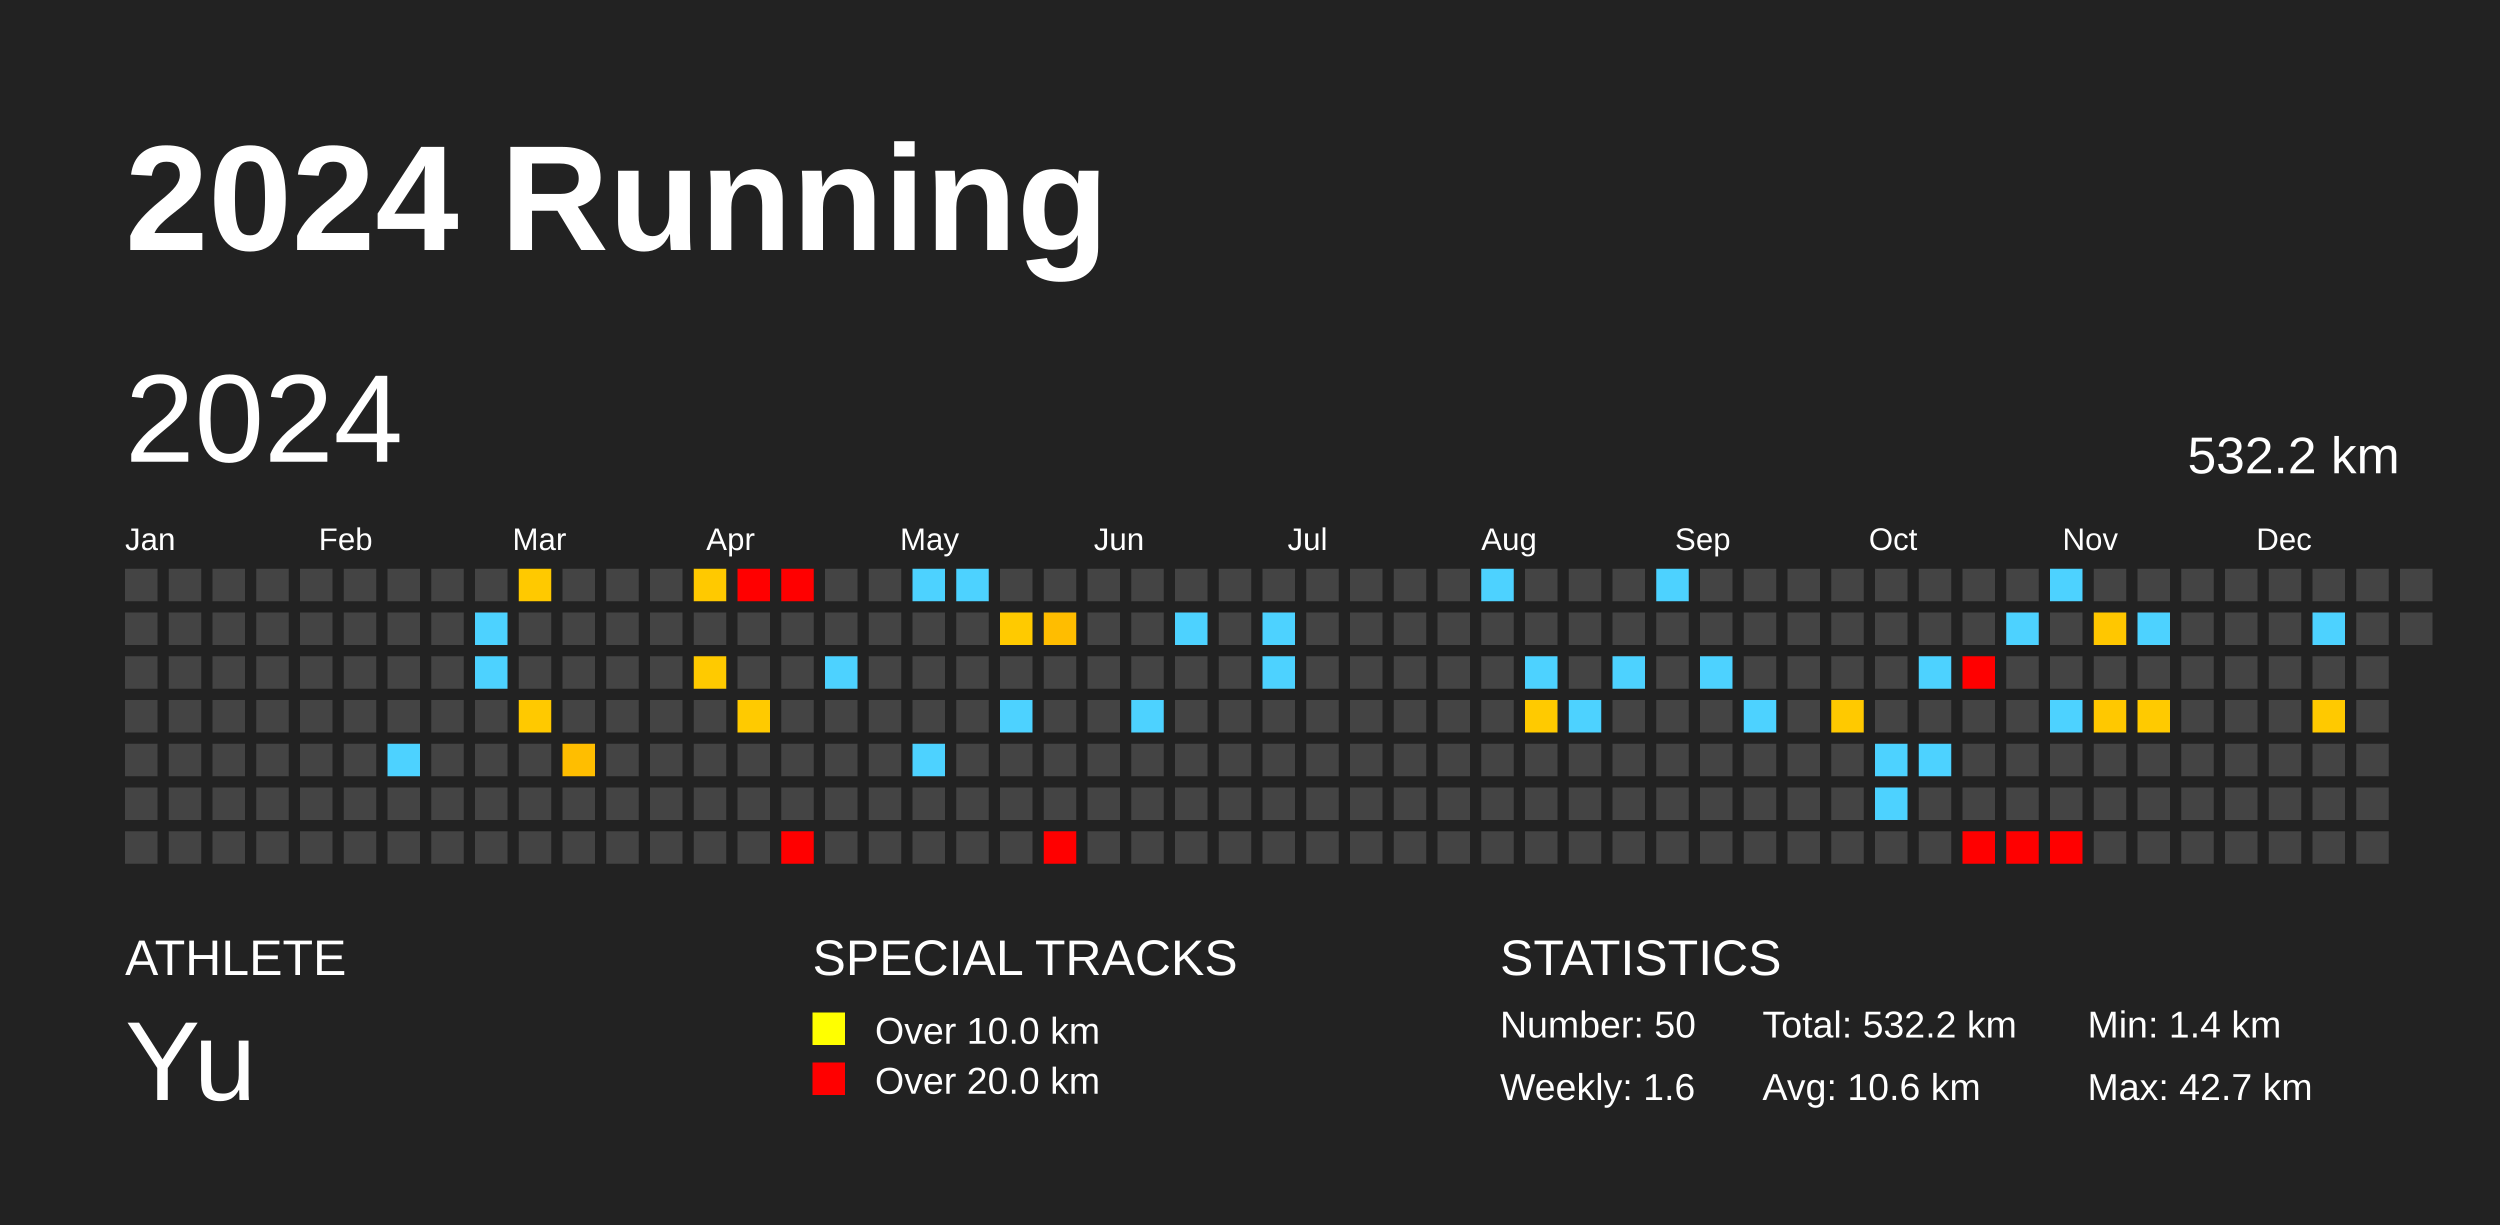
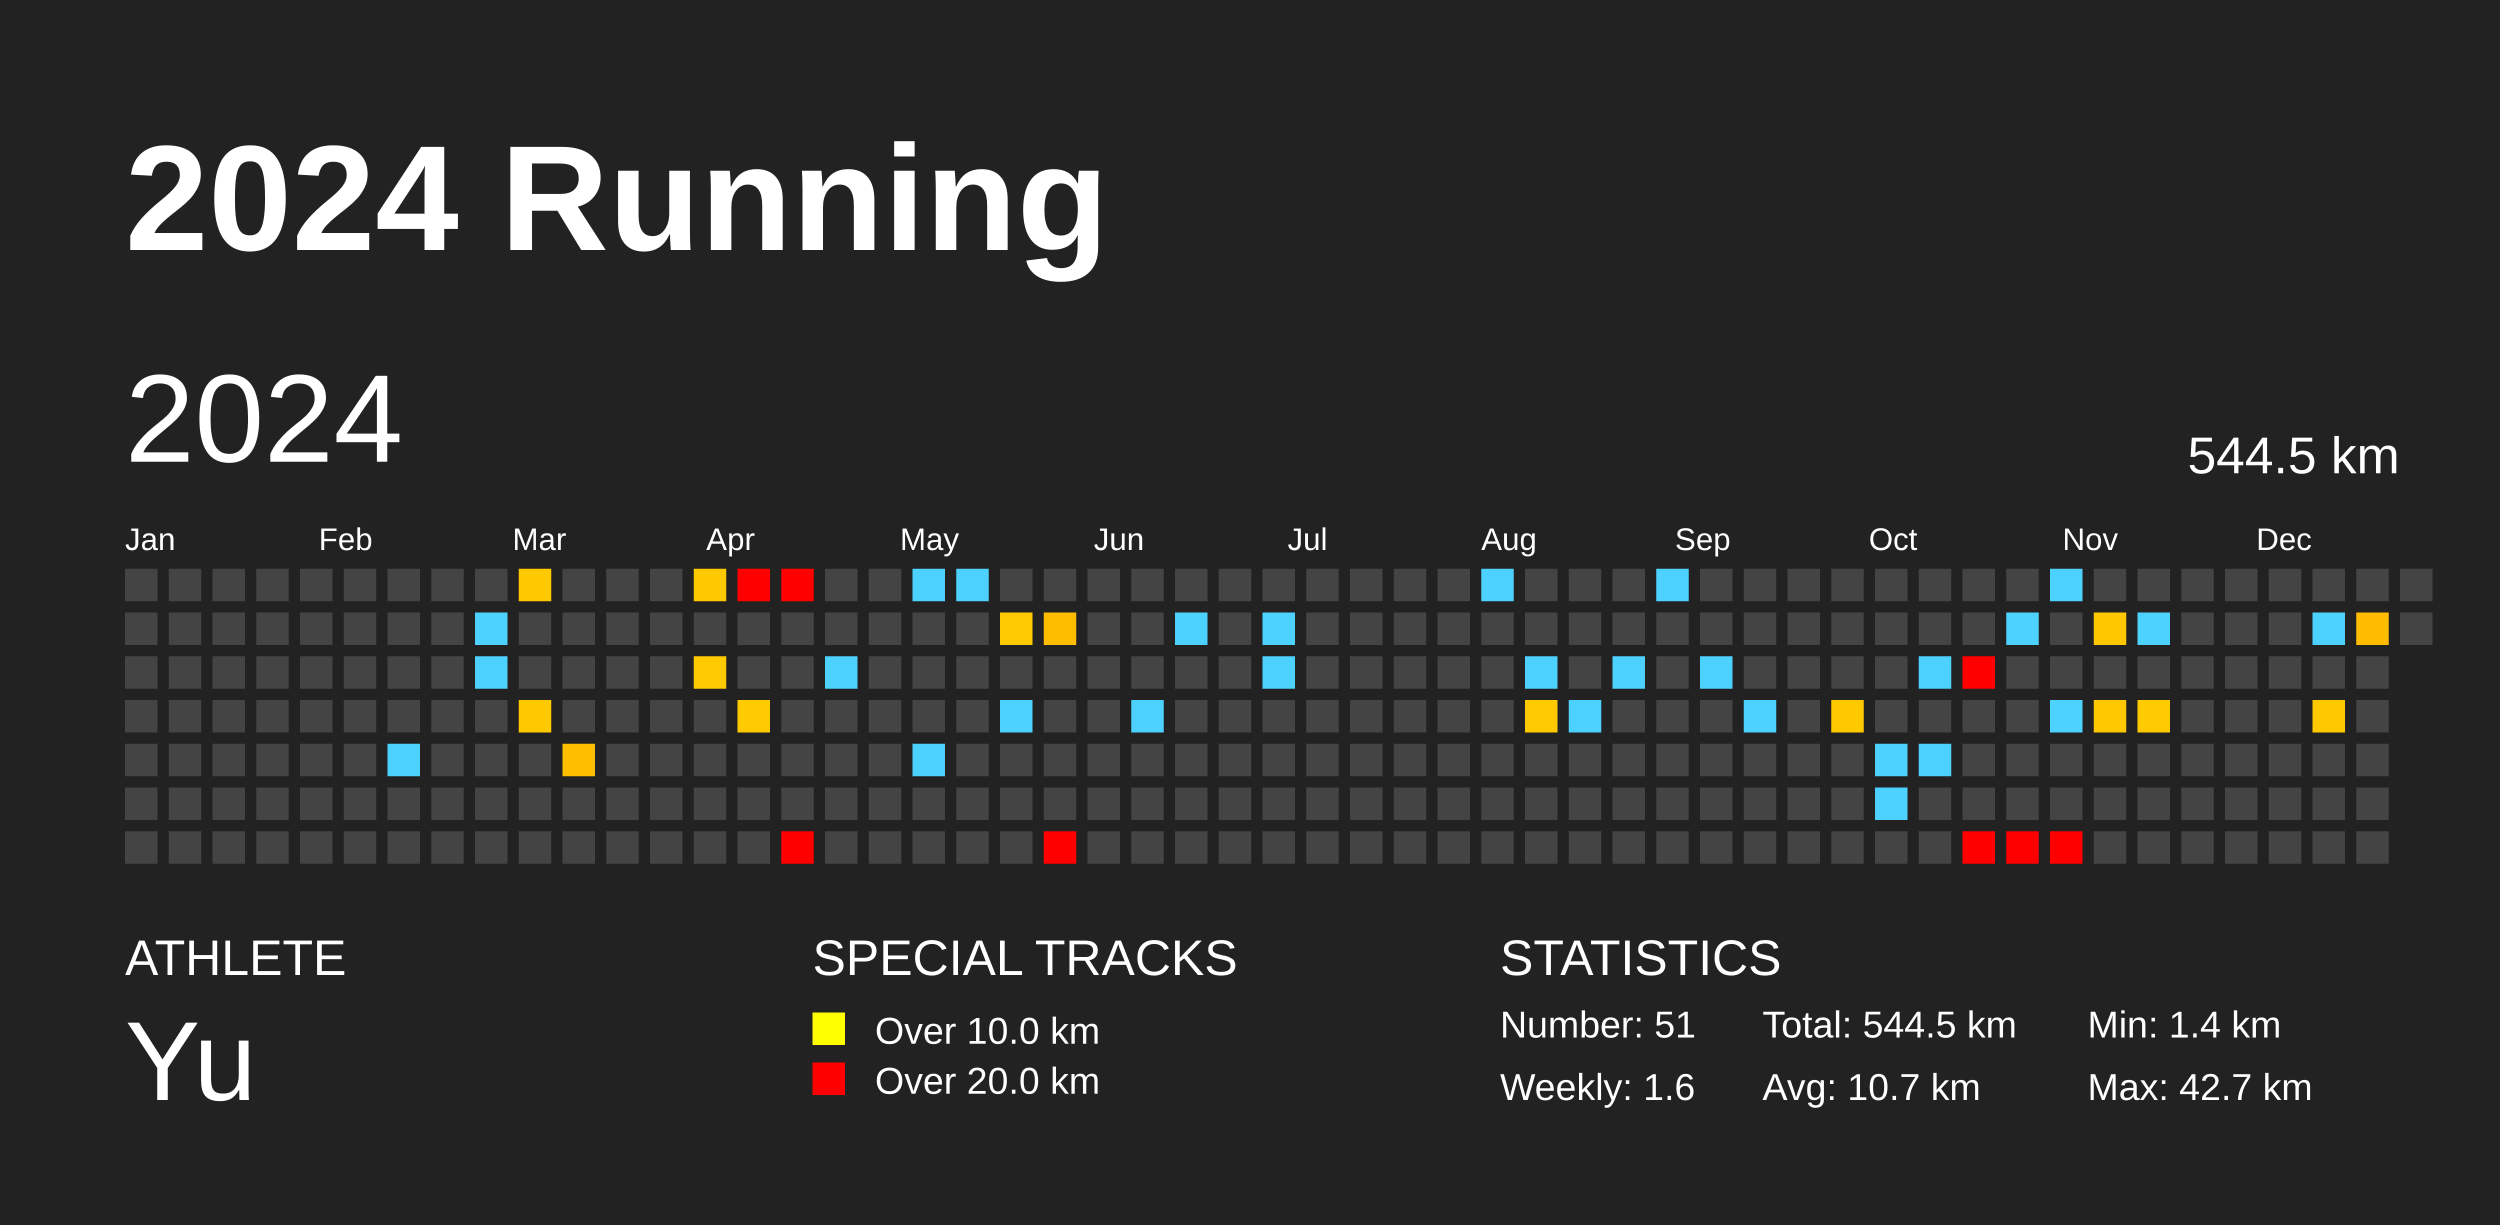
<svg xmlns="http://www.w3.org/2000/svg" baseProfile="full" height="98mm" version="1.1" viewBox="0,0,200,98" width="200mm">
  <defs />
  <rect fill="#222222" height="98" width="200" x="0" y="0" />
  <text fill="#FFFFFF" style="font-size:12px; font-family:Arial; font-weight:bold;" x="10" y="20">2024 Running</text>
  <text fill="#FFFFFF" style="font-size:4px; font-family:Arial" x="10" y="78">ATHLETE</text>
  <text fill="#FFFFFF" style="font-size:9px; font-family:Arial" x="10" y="88">Yu</text>
  <text fill="#FFFFFF" style="font-size:4px; font-family:Arial" x="65" y="78">SPECIAL TRACKS</text>
  <rect fill="yellow" height="2.6" width="2.6" x="65" y="81" />
  <text fill="#FFFFFF" style="font-size:3px; font-family:Arial" x="70" y="83.5">Over 10.0 km</text>
  <rect fill="red" height="2.6" width="2.6" x="65" y="85" />
  <text fill="#FFFFFF" style="font-size:3px; font-family:Arial" x="70" y="87.5">Over 20.0 km</text>
  <text fill="#FFFFFF" style="font-size:4px; font-family:Arial" x="120" y="78">STATISTICS</text>
-   <text fill="#FFFFFF" style="font-size:3px; font-family:Arial" x="120" y="83">Number: 50</text>
+   <text fill="#FFFFFF" style="font-size:3px; font-family:Arial" x="120" y="83">Number: 51</text>
  <text fill="#FFFFFF" style="font-size:3px; font-family:Arial" x="120" y="88">Weekly: 1.6</text>
-   <text fill="#FFFFFF" style="font-size:3px; font-family:Arial" x="141" y="83">Total: 532.2 km</text>
-   <text fill="#FFFFFF" style="font-size:3px; font-family:Arial" x="141" y="88">Avg: 10.6 km</text>
+   <text fill="#FFFFFF" style="font-size:3px; font-family:Arial" x="141" y="83">Total: 544.5 km</text>
+   <text fill="#FFFFFF" style="font-size:3px; font-family:Arial" x="141" y="88">Avg: 10.7 km</text>
  <text fill="#FFFFFF" style="font-size:3px; font-family:Arial" x="167" y="83">Min: 1.4 km</text>
  <text fill="#FFFFFF" style="font-size:3px; font-family:Arial" x="167" y="88">Max: 42.7 km</text>
  <text dominant-baseline="hanging" fill="#FFFFFF" style="font-size:10.0px; font-family:Arial;" x="10" y="30">2024</text>
-   <text dominant-baseline="hanging" fill="#FFFFFF" style="font-size:4.125px; font-family:Arial;" x="175" y="35">532.2 km</text>
+   <text dominant-baseline="hanging" fill="#FFFFFF" style="font-size:4.125px; font-family:Arial;" x="175" y="35">544.5 km</text>
  <text fill="#FFFFFF" style="font-size:2.5px; font-family:Arial" x="10.0" y="44">Jan</text>
  <text fill="#FFFFFF" style="font-size:2.5px; font-family:Arial" x="25.5" y="44">Feb</text>
  <text fill="#FFFFFF" style="font-size:2.5px; font-family:Arial" x="41.0" y="44">Mar</text>
  <text fill="#FFFFFF" style="font-size:2.5px; font-family:Arial" x="56.5" y="44">Apr</text>
  <text fill="#FFFFFF" style="font-size:2.5px; font-family:Arial" x="72.0" y="44">May</text>
  <text fill="#FFFFFF" style="font-size:2.5px; font-family:Arial" x="87.5" y="44">Jun</text>
  <text fill="#FFFFFF" style="font-size:2.5px; font-family:Arial" x="103.0" y="44">Jul</text>
  <text fill="#FFFFFF" style="font-size:2.5px; font-family:Arial" x="118.5" y="44">Aug</text>
  <text fill="#FFFFFF" style="font-size:2.5px; font-family:Arial" x="134.0" y="44">Sep</text>
  <text fill="#FFFFFF" style="font-size:2.5px; font-family:Arial" x="149.5" y="44">Oct</text>
  <text fill="#FFFFFF" style="font-size:2.5px; font-family:Arial" x="165.0" y="44">Nov</text>
  <text fill="#FFFFFF" style="font-size:2.5px; font-family:Arial" x="180.5" y="44">Dec</text>
  <rect fill="#444444" height="2.6" width="2.6" x="10.0" y="45.5" />
  <rect fill="#444444" height="2.6" width="2.6" x="10.0" y="49.0" />
  <rect fill="#444444" height="2.6" width="2.6" x="10.0" y="52.5" />
  <rect fill="#444444" height="2.6" width="2.6" x="10.0" y="56.0" />
  <rect fill="#444444" height="2.6" width="2.6" x="10.0" y="59.5" />
  <rect fill="#444444" height="2.6" width="2.6" x="10.0" y="63.0" />
  <rect fill="#444444" height="2.6" width="2.6" x="10.0" y="66.5" />
  <rect fill="#444444" height="2.6" width="2.6" x="13.5" y="45.5" />
  <rect fill="#444444" height="2.6" width="2.6" x="13.5" y="49.0" />
  <rect fill="#444444" height="2.6" width="2.6" x="13.5" y="52.5" />
  <rect fill="#444444" height="2.6" width="2.6" x="13.5" y="56.0" />
  <rect fill="#444444" height="2.6" width="2.6" x="13.5" y="59.5" />
  <rect fill="#444444" height="2.6" width="2.6" x="13.5" y="63.0" />
  <rect fill="#444444" height="2.6" width="2.6" x="13.5" y="66.5" />
  <rect fill="#444444" height="2.6" width="2.6" x="17.0" y="45.5" />
  <rect fill="#444444" height="2.6" width="2.6" x="17.0" y="49.0" />
  <rect fill="#444444" height="2.6" width="2.6" x="17.0" y="52.5" />
  <rect fill="#444444" height="2.6" width="2.6" x="17.0" y="56.0" />
  <rect fill="#444444" height="2.6" width="2.6" x="17.0" y="59.5" />
  <rect fill="#444444" height="2.6" width="2.6" x="17.0" y="63.0" />
  <rect fill="#444444" height="2.6" width="2.6" x="17.0" y="66.5" />
  <rect fill="#444444" height="2.6" width="2.6" x="20.5" y="45.5" />
  <rect fill="#444444" height="2.6" width="2.6" x="20.5" y="49.0" />
  <rect fill="#444444" height="2.6" width="2.6" x="20.5" y="52.5" />
  <rect fill="#444444" height="2.6" width="2.6" x="20.5" y="56.0" />
  <rect fill="#444444" height="2.6" width="2.6" x="20.5" y="59.5" />
  <rect fill="#444444" height="2.6" width="2.6" x="20.5" y="63.0" />
  <rect fill="#444444" height="2.6" width="2.6" x="20.5" y="66.5" />
  <rect fill="#444444" height="2.6" width="2.6" x="24.0" y="45.5" />
  <rect fill="#444444" height="2.6" width="2.6" x="24.0" y="49.0" />
  <rect fill="#444444" height="2.6" width="2.6" x="24.0" y="52.5" />
  <rect fill="#444444" height="2.6" width="2.6" x="24.0" y="56.0" />
  <rect fill="#444444" height="2.6" width="2.6" x="24.0" y="59.5" />
  <rect fill="#444444" height="2.6" width="2.6" x="24.0" y="63.0" />
  <rect fill="#444444" height="2.6" width="2.6" x="24.0" y="66.5" />
  <rect fill="#444444" height="2.6" width="2.6" x="27.5" y="45.5" />
  <rect fill="#444444" height="2.6" width="2.6" x="27.5" y="49.0" />
  <rect fill="#444444" height="2.6" width="2.6" x="27.5" y="52.5" />
  <rect fill="#444444" height="2.6" width="2.6" x="27.5" y="56.0" />
  <rect fill="#444444" height="2.6" width="2.6" x="27.5" y="59.5" />
  <rect fill="#444444" height="2.6" width="2.6" x="27.5" y="63.0" />
  <rect fill="#444444" height="2.6" width="2.6" x="27.5" y="66.5" />
  <rect fill="#444444" height="2.6" width="2.6" x="31.0" y="45.5" />
  <rect fill="#444444" height="2.6" width="2.6" x="31.0" y="49.0" />
  <rect fill="#444444" height="2.6" width="2.6" x="31.0" y="52.5" />
  <rect fill="#444444" height="2.6" width="2.6" x="31.0" y="56.0" />
  <rect fill="#4dd2ff" height="2.6" width="2.6" x="31.0" y="59.5" />
  <rect fill="#444444" height="2.6" width="2.6" x="31.0" y="63.0" />
  <rect fill="#444444" height="2.6" width="2.6" x="31.0" y="66.5" />
  <rect fill="#444444" height="2.6" width="2.6" x="34.5" y="45.5" />
  <rect fill="#444444" height="2.6" width="2.6" x="34.5" y="49.0" />
  <rect fill="#444444" height="2.6" width="2.6" x="34.5" y="52.5" />
  <rect fill="#444444" height="2.6" width="2.6" x="34.5" y="56.0" />
  <rect fill="#444444" height="2.6" width="2.6" x="34.5" y="59.5" />
  <rect fill="#444444" height="2.6" width="2.6" x="34.5" y="63.0" />
  <rect fill="#444444" height="2.6" width="2.6" x="34.5" y="66.5" />
  <rect fill="#444444" height="2.6" width="2.6" x="38.0" y="45.5" />
  <rect fill="#4dd2ff" height="2.6" width="2.6" x="38.0" y="49.0" />
  <rect fill="#4dd2ff" height="2.6" width="2.6" x="38.0" y="52.5" />
  <rect fill="#444444" height="2.6" width="2.6" x="38.0" y="56.0" />
  <rect fill="#444444" height="2.6" width="2.6" x="38.0" y="59.5" />
  <rect fill="#444444" height="2.6" width="2.6" x="38.0" y="63.0" />
  <rect fill="#444444" height="2.6" width="2.6" x="38.0" y="66.5" />
  <rect fill="#ffc900" height="2.6" width="2.6" x="41.5" y="45.5" />
  <rect fill="#444444" height="2.6" width="2.6" x="41.5" y="49.0" />
  <rect fill="#444444" height="2.6" width="2.6" x="41.5" y="52.5" />
  <rect fill="#ffc900" height="2.6" width="2.6" x="41.5" y="56.0" />
  <rect fill="#444444" height="2.6" width="2.6" x="41.5" y="59.5" />
  <rect fill="#444444" height="2.6" width="2.6" x="41.5" y="63.0" />
  <rect fill="#444444" height="2.6" width="2.6" x="41.5" y="66.5" />
  <rect fill="#444444" height="2.6" width="2.6" x="45.0" y="45.5" />
  <rect fill="#444444" height="2.6" width="2.6" x="45.0" y="49.0" />
  <rect fill="#444444" height="2.6" width="2.6" x="45.0" y="52.5" />
  <rect fill="#444444" height="2.6" width="2.6" x="45.0" y="56.0" />
  <rect fill="#ffbe00" height="2.6" width="2.6" x="45.0" y="59.5" />
  <rect fill="#444444" height="2.6" width="2.6" x="45.0" y="63.0" />
  <rect fill="#444444" height="2.6" width="2.6" x="45.0" y="66.5" />
  <rect fill="#444444" height="2.6" width="2.6" x="48.5" y="45.5" />
  <rect fill="#444444" height="2.6" width="2.6" x="48.5" y="49.0" />
  <rect fill="#444444" height="2.6" width="2.6" x="48.5" y="52.5" />
  <rect fill="#444444" height="2.6" width="2.6" x="48.5" y="56.0" />
  <rect fill="#444444" height="2.6" width="2.6" x="48.5" y="59.5" />
  <rect fill="#444444" height="2.6" width="2.6" x="48.5" y="63.0" />
  <rect fill="#444444" height="2.6" width="2.6" x="48.5" y="66.5" />
  <rect fill="#444444" height="2.6" width="2.6" x="52.0" y="45.5" />
  <rect fill="#444444" height="2.6" width="2.6" x="52.0" y="49.0" />
  <rect fill="#444444" height="2.6" width="2.6" x="52.0" y="52.5" />
  <rect fill="#444444" height="2.6" width="2.6" x="52.0" y="56.0" />
  <rect fill="#444444" height="2.6" width="2.6" x="52.0" y="59.5" />
  <rect fill="#444444" height="2.6" width="2.6" x="52.0" y="63.0" />
  <rect fill="#444444" height="2.6" width="2.6" x="52.0" y="66.5" />
  <rect fill="#ffc900" height="2.6" width="2.6" x="55.5" y="45.5" />
  <rect fill="#444444" height="2.6" width="2.6" x="55.5" y="49.0" />
  <rect fill="#ffca00" height="2.6" width="2.6" x="55.5" y="52.5" />
  <rect fill="#444444" height="2.6" width="2.6" x="55.5" y="56.0" />
  <rect fill="#444444" height="2.6" width="2.6" x="55.5" y="59.5" />
  <rect fill="#444444" height="2.6" width="2.6" x="55.5" y="63.0" />
  <rect fill="#444444" height="2.6" width="2.6" x="55.5" y="66.5" />
  <rect fill="red" height="2.6" width="2.6" x="59.0" y="45.5" />
  <rect fill="#444444" height="2.6" width="2.6" x="59.0" y="49.0" />
  <rect fill="#444444" height="2.6" width="2.6" x="59.0" y="52.5" />
  <rect fill="#ffca00" height="2.6" width="2.6" x="59.0" y="56.0" />
  <rect fill="#444444" height="2.6" width="2.6" x="59.0" y="59.5" />
  <rect fill="#444444" height="2.6" width="2.6" x="59.0" y="63.0" />
  <rect fill="#444444" height="2.6" width="2.6" x="59.0" y="66.5" />
  <rect fill="red" height="2.6" width="2.6" x="62.5" y="45.5" />
  <rect fill="#444444" height="2.6" width="2.6" x="62.5" y="49.0" />
  <rect fill="#444444" height="2.6" width="2.6" x="62.5" y="52.5" />
  <rect fill="#444444" height="2.6" width="2.6" x="62.5" y="56.0" />
  <rect fill="#444444" height="2.6" width="2.6" x="62.5" y="59.5" />
  <rect fill="#444444" height="2.6" width="2.6" x="62.5" y="63.0" />
  <rect fill="red" height="2.6" width="2.6" x="62.5" y="66.5" />
  <rect fill="#444444" height="2.6" width="2.6" x="66.0" y="45.5" />
  <rect fill="#444444" height="2.6" width="2.6" x="66.0" y="49.0" />
  <rect fill="#4dd2ff" height="2.6" width="2.6" x="66.0" y="52.5" />
  <rect fill="#444444" height="2.6" width="2.6" x="66.0" y="56.0" />
  <rect fill="#444444" height="2.6" width="2.6" x="66.0" y="59.5" />
  <rect fill="#444444" height="2.6" width="2.6" x="66.0" y="63.0" />
  <rect fill="#444444" height="2.6" width="2.6" x="66.0" y="66.5" />
  <rect fill="#444444" height="2.6" width="2.6" x="69.5" y="45.5" />
  <rect fill="#444444" height="2.6" width="2.6" x="69.5" y="49.0" />
  <rect fill="#444444" height="2.6" width="2.6" x="69.5" y="52.5" />
  <rect fill="#444444" height="2.6" width="2.6" x="69.5" y="56.0" />
  <rect fill="#444444" height="2.6" width="2.6" x="69.5" y="59.5" />
  <rect fill="#444444" height="2.6" width="2.6" x="69.5" y="63.0" />
  <rect fill="#444444" height="2.6" width="2.6" x="69.5" y="66.5" />
  <rect fill="#4dd2ff" height="2.6" width="2.6" x="73.0" y="45.5" />
  <rect fill="#444444" height="2.6" width="2.6" x="73.0" y="49.0" />
  <rect fill="#444444" height="2.6" width="2.6" x="73.0" y="52.5" />
  <rect fill="#444444" height="2.6" width="2.6" x="73.0" y="56.0" />
  <rect fill="#4dd2ff" height="2.6" width="2.6" x="73.0" y="59.5" />
  <rect fill="#444444" height="2.6" width="2.6" x="73.0" y="63.0" />
  <rect fill="#444444" height="2.6" width="2.6" x="73.0" y="66.5" />
  <rect fill="#4dd2ff" height="2.6" width="2.6" x="76.5" y="45.5" />
  <rect fill="#444444" height="2.6" width="2.6" x="76.5" y="49.0" />
  <rect fill="#444444" height="2.6" width="2.6" x="76.5" y="52.5" />
  <rect fill="#444444" height="2.6" width="2.6" x="76.5" y="56.0" />
  <rect fill="#444444" height="2.6" width="2.6" x="76.5" y="59.5" />
  <rect fill="#444444" height="2.6" width="2.6" x="76.5" y="63.0" />
  <rect fill="#444444" height="2.6" width="2.6" x="76.5" y="66.5" />
  <rect fill="#444444" height="2.6" width="2.6" x="80.0" y="45.5" />
  <rect fill="#ffca00" height="2.6" width="2.6" x="80.0" y="49.0" />
  <rect fill="#444444" height="2.6" width="2.6" x="80.0" y="52.5" />
  <rect fill="#4dd2ff" height="2.6" width="2.6" x="80.0" y="56.0" />
  <rect fill="#444444" height="2.6" width="2.6" x="80.0" y="59.5" />
  <rect fill="#444444" height="2.6" width="2.6" x="80.0" y="63.0" />
  <rect fill="#444444" height="2.6" width="2.6" x="80.0" y="66.5" />
  <rect fill="#444444" height="2.6" width="2.6" x="83.5" y="45.5" />
  <rect fill="#ffbd00" height="2.6" width="2.6" x="83.5" y="49.0" />
  <rect fill="#444444" height="2.6" width="2.6" x="83.5" y="52.5" />
  <rect fill="#444444" height="2.6" width="2.6" x="83.5" y="56.0" />
  <rect fill="#444444" height="2.6" width="2.6" x="83.5" y="59.5" />
  <rect fill="#444444" height="2.6" width="2.6" x="83.5" y="63.0" />
  <rect fill="red" height="2.6" width="2.6" x="83.5" y="66.5" />
  <rect fill="#444444" height="2.6" width="2.6" x="87.0" y="45.5" />
  <rect fill="#444444" height="2.6" width="2.6" x="87.0" y="49.0" />
  <rect fill="#444444" height="2.6" width="2.6" x="87.0" y="52.5" />
  <rect fill="#444444" height="2.6" width="2.6" x="87.0" y="56.0" />
  <rect fill="#444444" height="2.6" width="2.6" x="87.0" y="59.5" />
  <rect fill="#444444" height="2.6" width="2.6" x="87.0" y="63.0" />
  <rect fill="#444444" height="2.6" width="2.6" x="87.0" y="66.5" />
  <rect fill="#444444" height="2.6" width="2.6" x="90.5" y="45.5" />
  <rect fill="#444444" height="2.6" width="2.6" x="90.5" y="49.0" />
  <rect fill="#444444" height="2.6" width="2.6" x="90.5" y="52.5" />
  <rect fill="#4dd2ff" height="2.6" width="2.6" x="90.5" y="56.0" />
  <rect fill="#444444" height="2.6" width="2.6" x="90.5" y="59.5" />
  <rect fill="#444444" height="2.6" width="2.6" x="90.5" y="63.0" />
  <rect fill="#444444" height="2.6" width="2.6" x="90.5" y="66.5" />
  <rect fill="#444444" height="2.6" width="2.6" x="94.0" y="45.5" />
  <rect fill="#4dd2ff" height="2.6" width="2.6" x="94.0" y="49.0" />
  <rect fill="#444444" height="2.6" width="2.6" x="94.0" y="52.5" />
  <rect fill="#444444" height="2.6" width="2.6" x="94.0" y="56.0" />
  <rect fill="#444444" height="2.6" width="2.6" x="94.0" y="59.5" />
  <rect fill="#444444" height="2.6" width="2.6" x="94.0" y="63.0" />
  <rect fill="#444444" height="2.6" width="2.6" x="94.0" y="66.5" />
  <rect fill="#444444" height="2.6" width="2.6" x="97.5" y="45.5" />
  <rect fill="#444444" height="2.6" width="2.6" x="97.5" y="49.0" />
  <rect fill="#444444" height="2.6" width="2.6" x="97.5" y="52.5" />
  <rect fill="#444444" height="2.6" width="2.6" x="97.5" y="56.0" />
  <rect fill="#444444" height="2.6" width="2.6" x="97.5" y="59.5" />
  <rect fill="#444444" height="2.6" width="2.6" x="97.5" y="63.0" />
  <rect fill="#444444" height="2.6" width="2.6" x="97.5" y="66.5" />
  <rect fill="#444444" height="2.6" width="2.6" x="101.0" y="45.5" />
  <rect fill="#4dd2ff" height="2.6" width="2.6" x="101.0" y="49.0" />
  <rect fill="#4dd2ff" height="2.6" width="2.6" x="101.0" y="52.5" />
  <rect fill="#444444" height="2.6" width="2.6" x="101.0" y="56.0" />
  <rect fill="#444444" height="2.6" width="2.6" x="101.0" y="59.5" />
  <rect fill="#444444" height="2.6" width="2.6" x="101.0" y="63.0" />
  <rect fill="#444444" height="2.6" width="2.6" x="101.0" y="66.5" />
  <rect fill="#444444" height="2.6" width="2.6" x="104.5" y="45.5" />
  <rect fill="#444444" height="2.6" width="2.6" x="104.5" y="49.0" />
  <rect fill="#444444" height="2.6" width="2.6" x="104.5" y="52.5" />
  <rect fill="#444444" height="2.6" width="2.6" x="104.5" y="56.0" />
  <rect fill="#444444" height="2.6" width="2.6" x="104.5" y="59.5" />
  <rect fill="#444444" height="2.6" width="2.6" x="104.5" y="63.0" />
  <rect fill="#444444" height="2.6" width="2.6" x="104.5" y="66.5" />
  <rect fill="#444444" height="2.6" width="2.6" x="108.0" y="45.5" />
  <rect fill="#444444" height="2.6" width="2.6" x="108.0" y="49.0" />
  <rect fill="#444444" height="2.6" width="2.6" x="108.0" y="52.5" />
  <rect fill="#444444" height="2.6" width="2.6" x="108.0" y="56.0" />
  <rect fill="#444444" height="2.6" width="2.6" x="108.0" y="59.5" />
  <rect fill="#444444" height="2.6" width="2.6" x="108.0" y="63.0" />
  <rect fill="#444444" height="2.6" width="2.6" x="108.0" y="66.5" />
  <rect fill="#444444" height="2.6" width="2.6" x="111.5" y="45.5" />
  <rect fill="#444444" height="2.6" width="2.6" x="111.5" y="49.0" />
  <rect fill="#444444" height="2.6" width="2.6" x="111.5" y="52.5" />
  <rect fill="#444444" height="2.6" width="2.6" x="111.5" y="56.0" />
  <rect fill="#444444" height="2.6" width="2.6" x="111.5" y="59.5" />
  <rect fill="#444444" height="2.6" width="2.6" x="111.5" y="63.0" />
  <rect fill="#444444" height="2.6" width="2.6" x="111.5" y="66.5" />
  <rect fill="#444444" height="2.6" width="2.6" x="115.0" y="45.5" />
  <rect fill="#444444" height="2.6" width="2.6" x="115.0" y="49.0" />
  <rect fill="#444444" height="2.6" width="2.6" x="115.0" y="52.5" />
  <rect fill="#444444" height="2.6" width="2.6" x="115.0" y="56.0" />
  <rect fill="#444444" height="2.6" width="2.6" x="115.0" y="59.5" />
  <rect fill="#444444" height="2.6" width="2.6" x="115.0" y="63.0" />
  <rect fill="#444444" height="2.6" width="2.6" x="115.0" y="66.5" />
  <rect fill="#4dd2ff" height="2.6" width="2.6" x="118.5" y="45.5" />
  <rect fill="#444444" height="2.6" width="2.6" x="118.5" y="49.0" />
  <rect fill="#444444" height="2.6" width="2.6" x="118.5" y="52.5" />
  <rect fill="#444444" height="2.6" width="2.6" x="118.5" y="56.0" />
  <rect fill="#444444" height="2.6" width="2.6" x="118.5" y="59.5" />
  <rect fill="#444444" height="2.6" width="2.6" x="118.5" y="63.0" />
  <rect fill="#444444" height="2.6" width="2.6" x="118.5" y="66.5" />
  <rect fill="#444444" height="2.6" width="2.6" x="122.0" y="45.5" />
  <rect fill="#444444" height="2.6" width="2.6" x="122.0" y="49.0" />
  <rect fill="#4dd2ff" height="2.6" width="2.6" x="122.0" y="52.5" />
  <rect fill="#ffca00" height="2.6" width="2.6" x="122.0" y="56.0" />
  <rect fill="#444444" height="2.6" width="2.6" x="122.0" y="59.5" />
  <rect fill="#444444" height="2.6" width="2.6" x="122.0" y="63.0" />
  <rect fill="#444444" height="2.6" width="2.6" x="122.0" y="66.5" />
  <rect fill="#444444" height="2.6" width="2.6" x="125.5" y="45.5" />
  <rect fill="#444444" height="2.6" width="2.6" x="125.5" y="49.0" />
  <rect fill="#444444" height="2.6" width="2.6" x="125.5" y="52.5" />
  <rect fill="#4dd2ff" height="2.6" width="2.6" x="125.5" y="56.0" />
  <rect fill="#444444" height="2.6" width="2.6" x="125.5" y="59.5" />
  <rect fill="#444444" height="2.6" width="2.6" x="125.5" y="63.0" />
  <rect fill="#444444" height="2.6" width="2.6" x="125.5" y="66.5" />
  <rect fill="#444444" height="2.6" width="2.6" x="129.0" y="45.5" />
  <rect fill="#444444" height="2.6" width="2.6" x="129.0" y="49.0" />
  <rect fill="#4dd2ff" height="2.6" width="2.6" x="129.0" y="52.5" />
  <rect fill="#444444" height="2.6" width="2.6" x="129.0" y="56.0" />
  <rect fill="#444444" height="2.6" width="2.6" x="129.0" y="59.5" />
  <rect fill="#444444" height="2.6" width="2.6" x="129.0" y="63.0" />
  <rect fill="#444444" height="2.6" width="2.6" x="129.0" y="66.5" />
  <rect fill="#4dd2ff" height="2.6" width="2.6" x="132.5" y="45.5" />
  <rect fill="#444444" height="2.6" width="2.6" x="132.5" y="49.0" />
  <rect fill="#444444" height="2.6" width="2.6" x="132.5" y="52.5" />
  <rect fill="#444444" height="2.6" width="2.6" x="132.5" y="56.0" />
  <rect fill="#444444" height="2.6" width="2.6" x="132.5" y="59.5" />
  <rect fill="#444444" height="2.6" width="2.6" x="132.5" y="63.0" />
  <rect fill="#444444" height="2.6" width="2.6" x="132.5" y="66.5" />
  <rect fill="#444444" height="2.6" width="2.6" x="136.0" y="45.5" />
  <rect fill="#444444" height="2.6" width="2.6" x="136.0" y="49.0" />
  <rect fill="#4dd2ff" height="2.6" width="2.6" x="136.0" y="52.5" />
  <rect fill="#444444" height="2.6" width="2.6" x="136.0" y="56.0" />
  <rect fill="#444444" height="2.6" width="2.6" x="136.0" y="59.5" />
  <rect fill="#444444" height="2.6" width="2.6" x="136.0" y="63.0" />
  <rect fill="#444444" height="2.6" width="2.6" x="136.0" y="66.5" />
  <rect fill="#444444" height="2.6" width="2.6" x="139.5" y="45.5" />
  <rect fill="#444444" height="2.6" width="2.6" x="139.5" y="49.0" />
  <rect fill="#444444" height="2.6" width="2.6" x="139.5" y="52.5" />
  <rect fill="#4dd2ff" height="2.6" width="2.6" x="139.5" y="56.0" />
  <rect fill="#444444" height="2.6" width="2.6" x="139.5" y="59.5" />
  <rect fill="#444444" height="2.6" width="2.6" x="139.5" y="63.0" />
  <rect fill="#444444" height="2.6" width="2.6" x="139.5" y="66.5" />
  <rect fill="#444444" height="2.6" width="2.6" x="143.0" y="45.5" />
  <rect fill="#444444" height="2.6" width="2.6" x="143.0" y="49.0" />
  <rect fill="#444444" height="2.6" width="2.6" x="143.0" y="52.5" />
  <rect fill="#444444" height="2.6" width="2.6" x="143.0" y="56.0" />
  <rect fill="#444444" height="2.6" width="2.6" x="143.0" y="59.5" />
  <rect fill="#444444" height="2.6" width="2.6" x="143.0" y="63.0" />
  <rect fill="#444444" height="2.6" width="2.6" x="143.0" y="66.5" />
  <rect fill="#444444" height="2.6" width="2.6" x="146.5" y="45.5" />
  <rect fill="#444444" height="2.6" width="2.6" x="146.5" y="49.0" />
  <rect fill="#444444" height="2.6" width="2.6" x="146.5" y="52.5" />
  <rect fill="#ffc900" height="2.6" width="2.6" x="146.5" y="56.0" />
  <rect fill="#444444" height="2.6" width="2.6" x="146.5" y="59.5" />
  <rect fill="#444444" height="2.6" width="2.6" x="146.5" y="63.0" />
  <rect fill="#444444" height="2.6" width="2.6" x="146.5" y="66.5" />
  <rect fill="#444444" height="2.6" width="2.6" x="150.0" y="45.5" />
  <rect fill="#444444" height="2.6" width="2.6" x="150.0" y="49.0" />
  <rect fill="#444444" height="2.6" width="2.6" x="150.0" y="52.5" />
  <rect fill="#444444" height="2.6" width="2.6" x="150.0" y="56.0" />
  <rect fill="#4dd2ff" height="2.6" width="2.6" x="150.0" y="59.5" />
  <rect fill="#4dd2ff" height="2.6" width="2.6" x="150.0" y="63.0" />
  <rect fill="#444444" height="2.6" width="2.6" x="150.0" y="66.5" />
  <rect fill="#444444" height="2.6" width="2.6" x="153.5" y="45.5" />
  <rect fill="#444444" height="2.6" width="2.6" x="153.5" y="49.0" />
  <rect fill="#4dd2ff" height="2.6" width="2.6" x="153.5" y="52.5" />
  <rect fill="#444444" height="2.6" width="2.6" x="153.5" y="56.0" />
  <rect fill="#4dd2ff" height="2.6" width="2.6" x="153.5" y="59.5" />
  <rect fill="#444444" height="2.6" width="2.6" x="153.5" y="63.0" />
  <rect fill="#444444" height="2.6" width="2.6" x="153.5" y="66.5" />
  <rect fill="#444444" height="2.6" width="2.6" x="157.0" y="45.5" />
  <rect fill="#444444" height="2.6" width="2.6" x="157.0" y="49.0" />
  <rect fill="red" height="2.6" width="2.6" x="157.0" y="52.5" />
  <rect fill="#444444" height="2.6" width="2.6" x="157.0" y="56.0" />
  <rect fill="#444444" height="2.6" width="2.6" x="157.0" y="59.5" />
  <rect fill="#444444" height="2.6" width="2.6" x="157.0" y="63.0" />
  <rect fill="red" height="2.6" width="2.6" x="157.0" y="66.5" />
  <rect fill="#444444" height="2.6" width="2.6" x="160.5" y="45.5" />
  <rect fill="#4dd2ff" height="2.6" width="2.6" x="160.5" y="49.0" />
  <rect fill="#444444" height="2.6" width="2.6" x="160.5" y="52.5" />
  <rect fill="#444444" height="2.6" width="2.6" x="160.5" y="56.0" />
  <rect fill="#444444" height="2.6" width="2.6" x="160.5" y="59.5" />
  <rect fill="#444444" height="2.6" width="2.6" x="160.5" y="63.0" />
  <rect fill="red" height="2.6" width="2.6" x="160.5" y="66.5" />
  <rect fill="#4dd2ff" height="2.6" width="2.6" x="164.0" y="45.5" />
  <rect fill="#444444" height="2.6" width="2.6" x="164.0" y="49.0" />
  <rect fill="#444444" height="2.6" width="2.6" x="164.0" y="52.5" />
  <rect fill="#4dd2ff" height="2.6" width="2.6" x="164.0" y="56.0" />
  <rect fill="#444444" height="2.6" width="2.6" x="164.0" y="59.5" />
  <rect fill="#444444" height="2.6" width="2.6" x="164.0" y="63.0" />
  <rect fill="red" height="2.6" width="2.6" x="164.0" y="66.5" />
  <rect fill="#444444" height="2.6" width="2.6" x="167.5" y="45.5" />
  <rect fill="#ffc700" height="2.6" width="2.6" x="167.5" y="49.0" />
  <rect fill="#444444" height="2.6" width="2.6" x="167.5" y="52.5" />
  <rect fill="#ffc800" height="2.6" width="2.6" x="167.5" y="56.0" />
  <rect fill="#444444" height="2.6" width="2.6" x="167.5" y="59.5" />
  <rect fill="#444444" height="2.6" width="2.6" x="167.5" y="63.0" />
  <rect fill="#444444" height="2.6" width="2.6" x="167.5" y="66.5" />
  <rect fill="#444444" height="2.6" width="2.6" x="171.0" y="45.5" />
  <rect fill="#4dd2ff" height="2.6" width="2.6" x="171.0" y="49.0" />
  <rect fill="#444444" height="2.6" width="2.6" x="171.0" y="52.5" />
  <rect fill="#ffca00" height="2.6" width="2.6" x="171.0" y="56.0" />
  <rect fill="#444444" height="2.6" width="2.6" x="171.0" y="59.5" />
  <rect fill="#444444" height="2.6" width="2.6" x="171.0" y="63.0" />
  <rect fill="#444444" height="2.6" width="2.6" x="171.0" y="66.5" />
  <rect fill="#444444" height="2.6" width="2.6" x="174.5" y="45.5" />
  <rect fill="#444444" height="2.6" width="2.6" x="174.5" y="49.0" />
  <rect fill="#444444" height="2.6" width="2.6" x="174.5" y="52.5" />
  <rect fill="#444444" height="2.6" width="2.6" x="174.5" y="56.0" />
  <rect fill="#444444" height="2.6" width="2.6" x="174.5" y="59.5" />
  <rect fill="#444444" height="2.6" width="2.6" x="174.5" y="63.0" />
  <rect fill="#444444" height="2.6" width="2.6" x="174.5" y="66.5" />
  <rect fill="#444444" height="2.6" width="2.6" x="178.0" y="45.5" />
  <rect fill="#444444" height="2.6" width="2.6" x="178.0" y="49.0" />
  <rect fill="#444444" height="2.6" width="2.6" x="178.0" y="52.5" />
  <rect fill="#444444" height="2.6" width="2.6" x="178.0" y="56.0" />
  <rect fill="#444444" height="2.6" width="2.6" x="178.0" y="59.5" />
  <rect fill="#444444" height="2.6" width="2.6" x="178.0" y="63.0" />
  <rect fill="#444444" height="2.6" width="2.6" x="178.0" y="66.5" />
  <rect fill="#444444" height="2.6" width="2.6" x="181.5" y="45.5" />
  <rect fill="#444444" height="2.6" width="2.6" x="181.5" y="49.0" />
  <rect fill="#444444" height="2.6" width="2.6" x="181.5" y="52.5" />
  <rect fill="#444444" height="2.6" width="2.6" x="181.5" y="56.0" />
  <rect fill="#444444" height="2.6" width="2.6" x="181.5" y="59.5" />
  <rect fill="#444444" height="2.6" width="2.6" x="181.5" y="63.0" />
  <rect fill="#444444" height="2.6" width="2.6" x="181.5" y="66.5" />
  <rect fill="#444444" height="2.6" width="2.6" x="185.0" y="45.5" />
  <rect fill="#4dd2ff" height="2.6" width="2.6" x="185.0" y="49.0" />
  <rect fill="#444444" height="2.6" width="2.6" x="185.0" y="52.5" />
  <rect fill="#ffc900" height="2.6" width="2.6" x="185.0" y="56.0" />
  <rect fill="#444444" height="2.6" width="2.6" x="185.0" y="59.5" />
  <rect fill="#444444" height="2.6" width="2.6" x="185.0" y="63.0" />
  <rect fill="#444444" height="2.6" width="2.6" x="185.0" y="66.5" />
  <rect fill="#444444" height="2.6" width="2.6" x="188.5" y="45.5" />
-   <rect fill="#444444" height="2.6" width="2.6" x="188.5" y="49.0" />
+   <rect fill="#ffbc00" height="2.6" width="2.6" x="188.5" y="49.0" />
  <rect fill="#444444" height="2.6" width="2.6" x="188.5" y="52.5" />
  <rect fill="#444444" height="2.6" width="2.6" x="188.5" y="56.0" />
  <rect fill="#444444" height="2.6" width="2.6" x="188.5" y="59.5" />
  <rect fill="#444444" height="2.6" width="2.6" x="188.5" y="63.0" />
  <rect fill="#444444" height="2.6" width="2.6" x="188.5" y="66.5" />
  <rect fill="#444444" height="2.6" width="2.6" x="192.0" y="45.5" />
  <rect fill="#444444" height="2.6" width="2.6" x="192.0" y="49.0" />
</svg>
